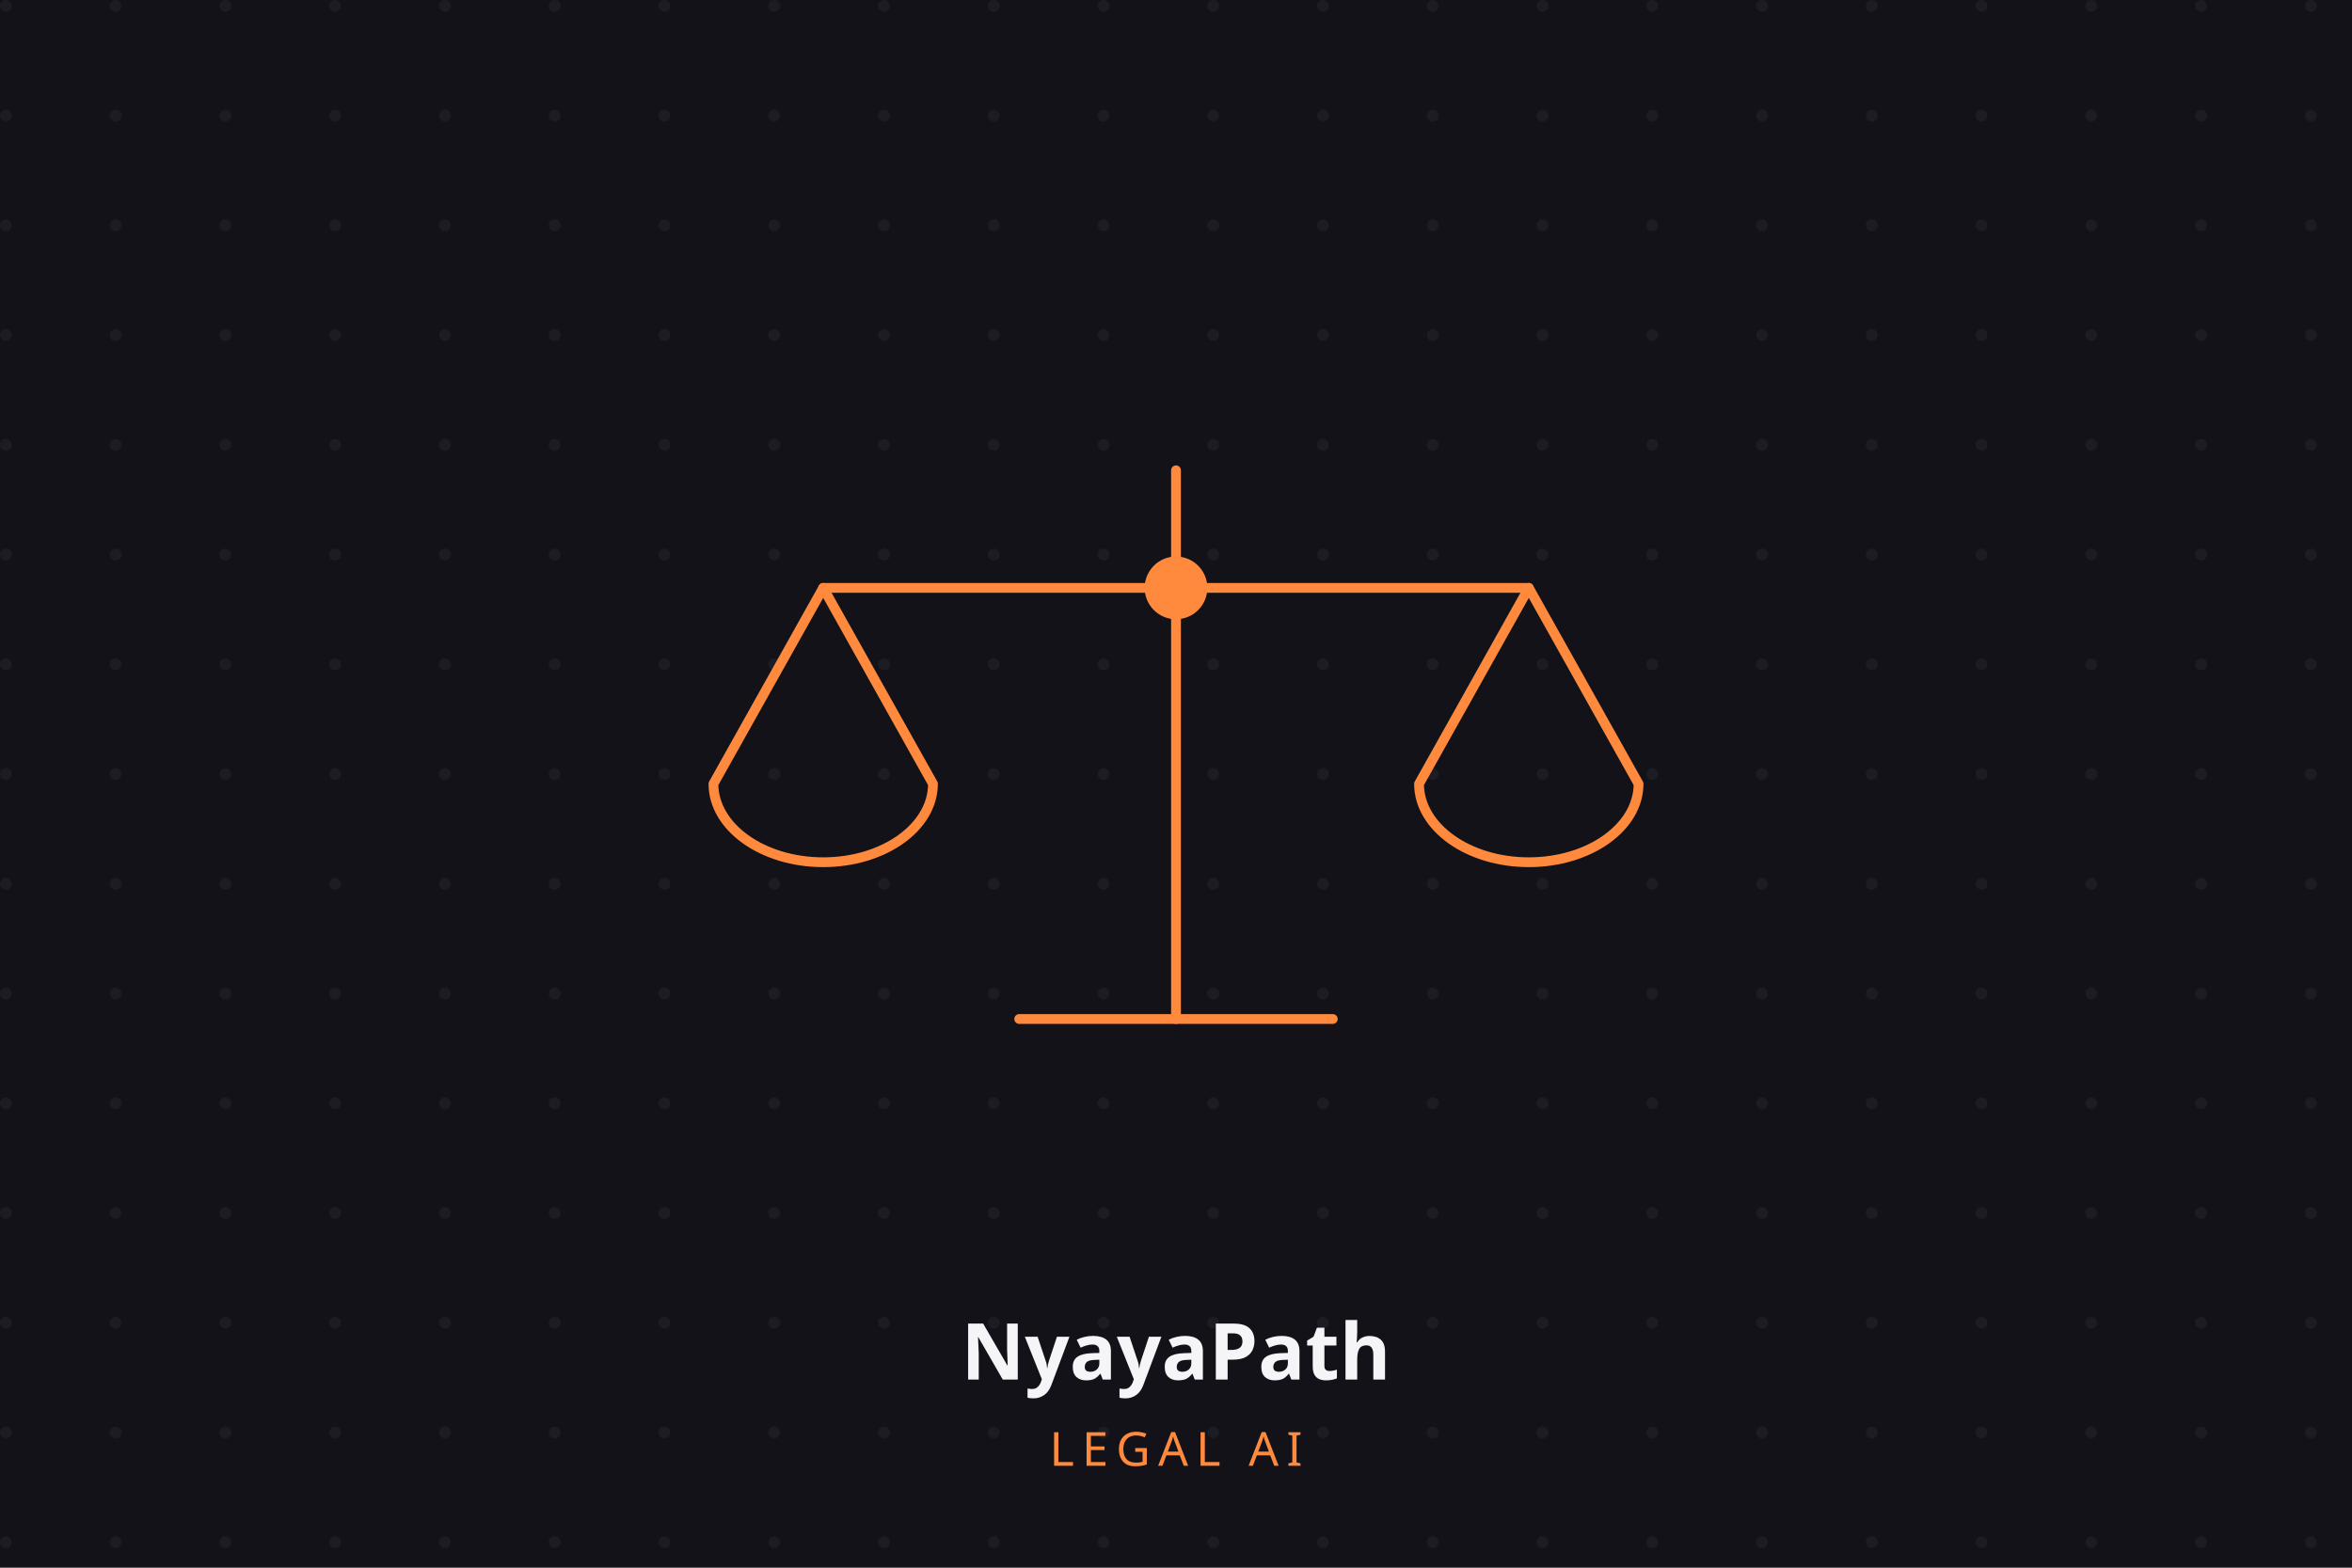
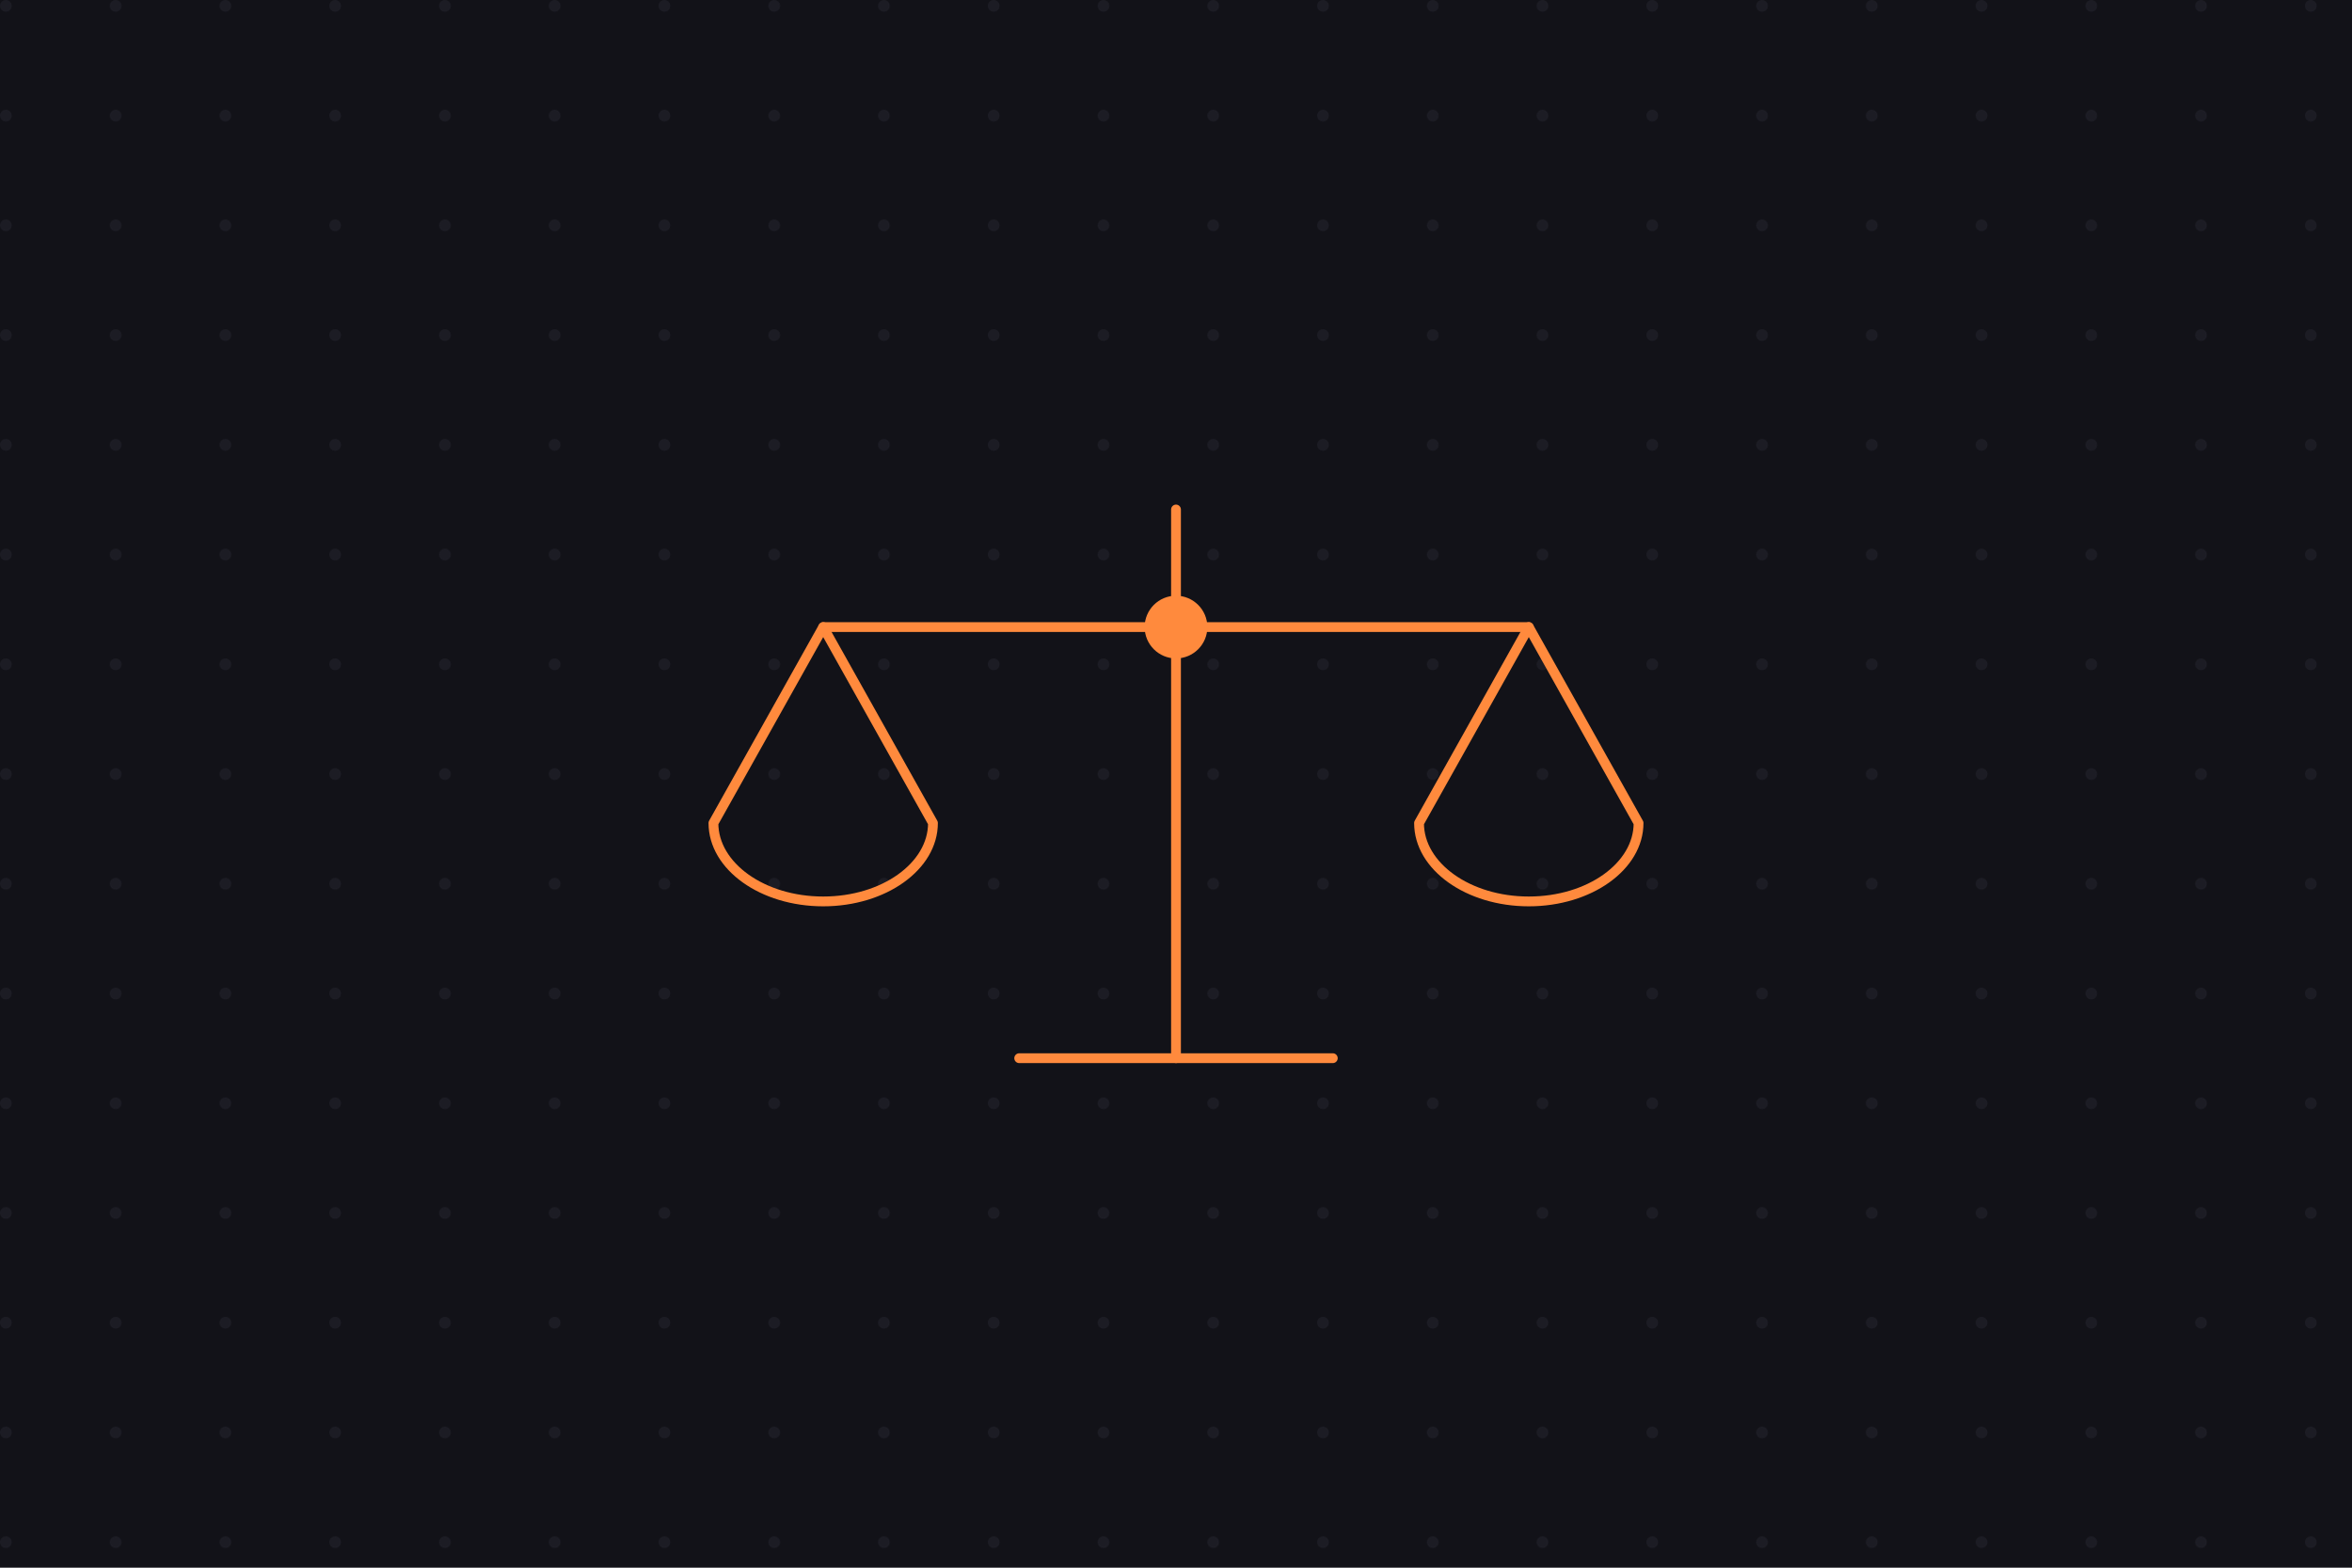
<svg xmlns="http://www.w3.org/2000/svg" width="600" height="400" viewBox="0 0 600 400">
  <defs>
    <pattern id="dots-np" width="28" height="28" patternUnits="userSpaceOnUse">
      <circle cx="1.5" cy="1.5" r="1.5" fill="#1c1c24" />
    </pattern>
  </defs>
  <rect width="600" height="400" fill="#121218" />
  <rect width="600" height="400" fill="url(#dots-np)" />
-   <g transform="translate(300,190)" fill="none" stroke="#FF8A3D" stroke-width="2.5" stroke-linejoin="round" stroke-linecap="round">
+   <g transform="translate(300,200)" fill="none" stroke="#FF8A3D" stroke-width="2.5" stroke-linejoin="round" stroke-linecap="round">
    <line x1="0" y1="-70" x2="0" y2="70" />
    <line x1="-90" y1="-40" x2="90" y2="-40" />
    <path d="M-90,-40 L-118,10 A28,20 0 0 0 -62,10 Z" />
    <path d="M90,-40 L62,10 A28,20 0 0 0 118,10 Z" />
    <line x1="-40" y1="70" x2="40" y2="70" />
    <circle cx="0" cy="-40" r="8" fill="#FF8A3D" stroke="none" />
  </g>
-   <text x="300" y="352" fill="#F5F5F7" font-family="sans-serif" font-size="20" font-weight="700" text-anchor="middle">NyayaPath</text>
-   <text x="300" y="374" fill="#FF8A3D" font-family="sans-serif" font-size="12" letter-spacing="2" text-anchor="middle">LEGAL AI</text>
</svg>
